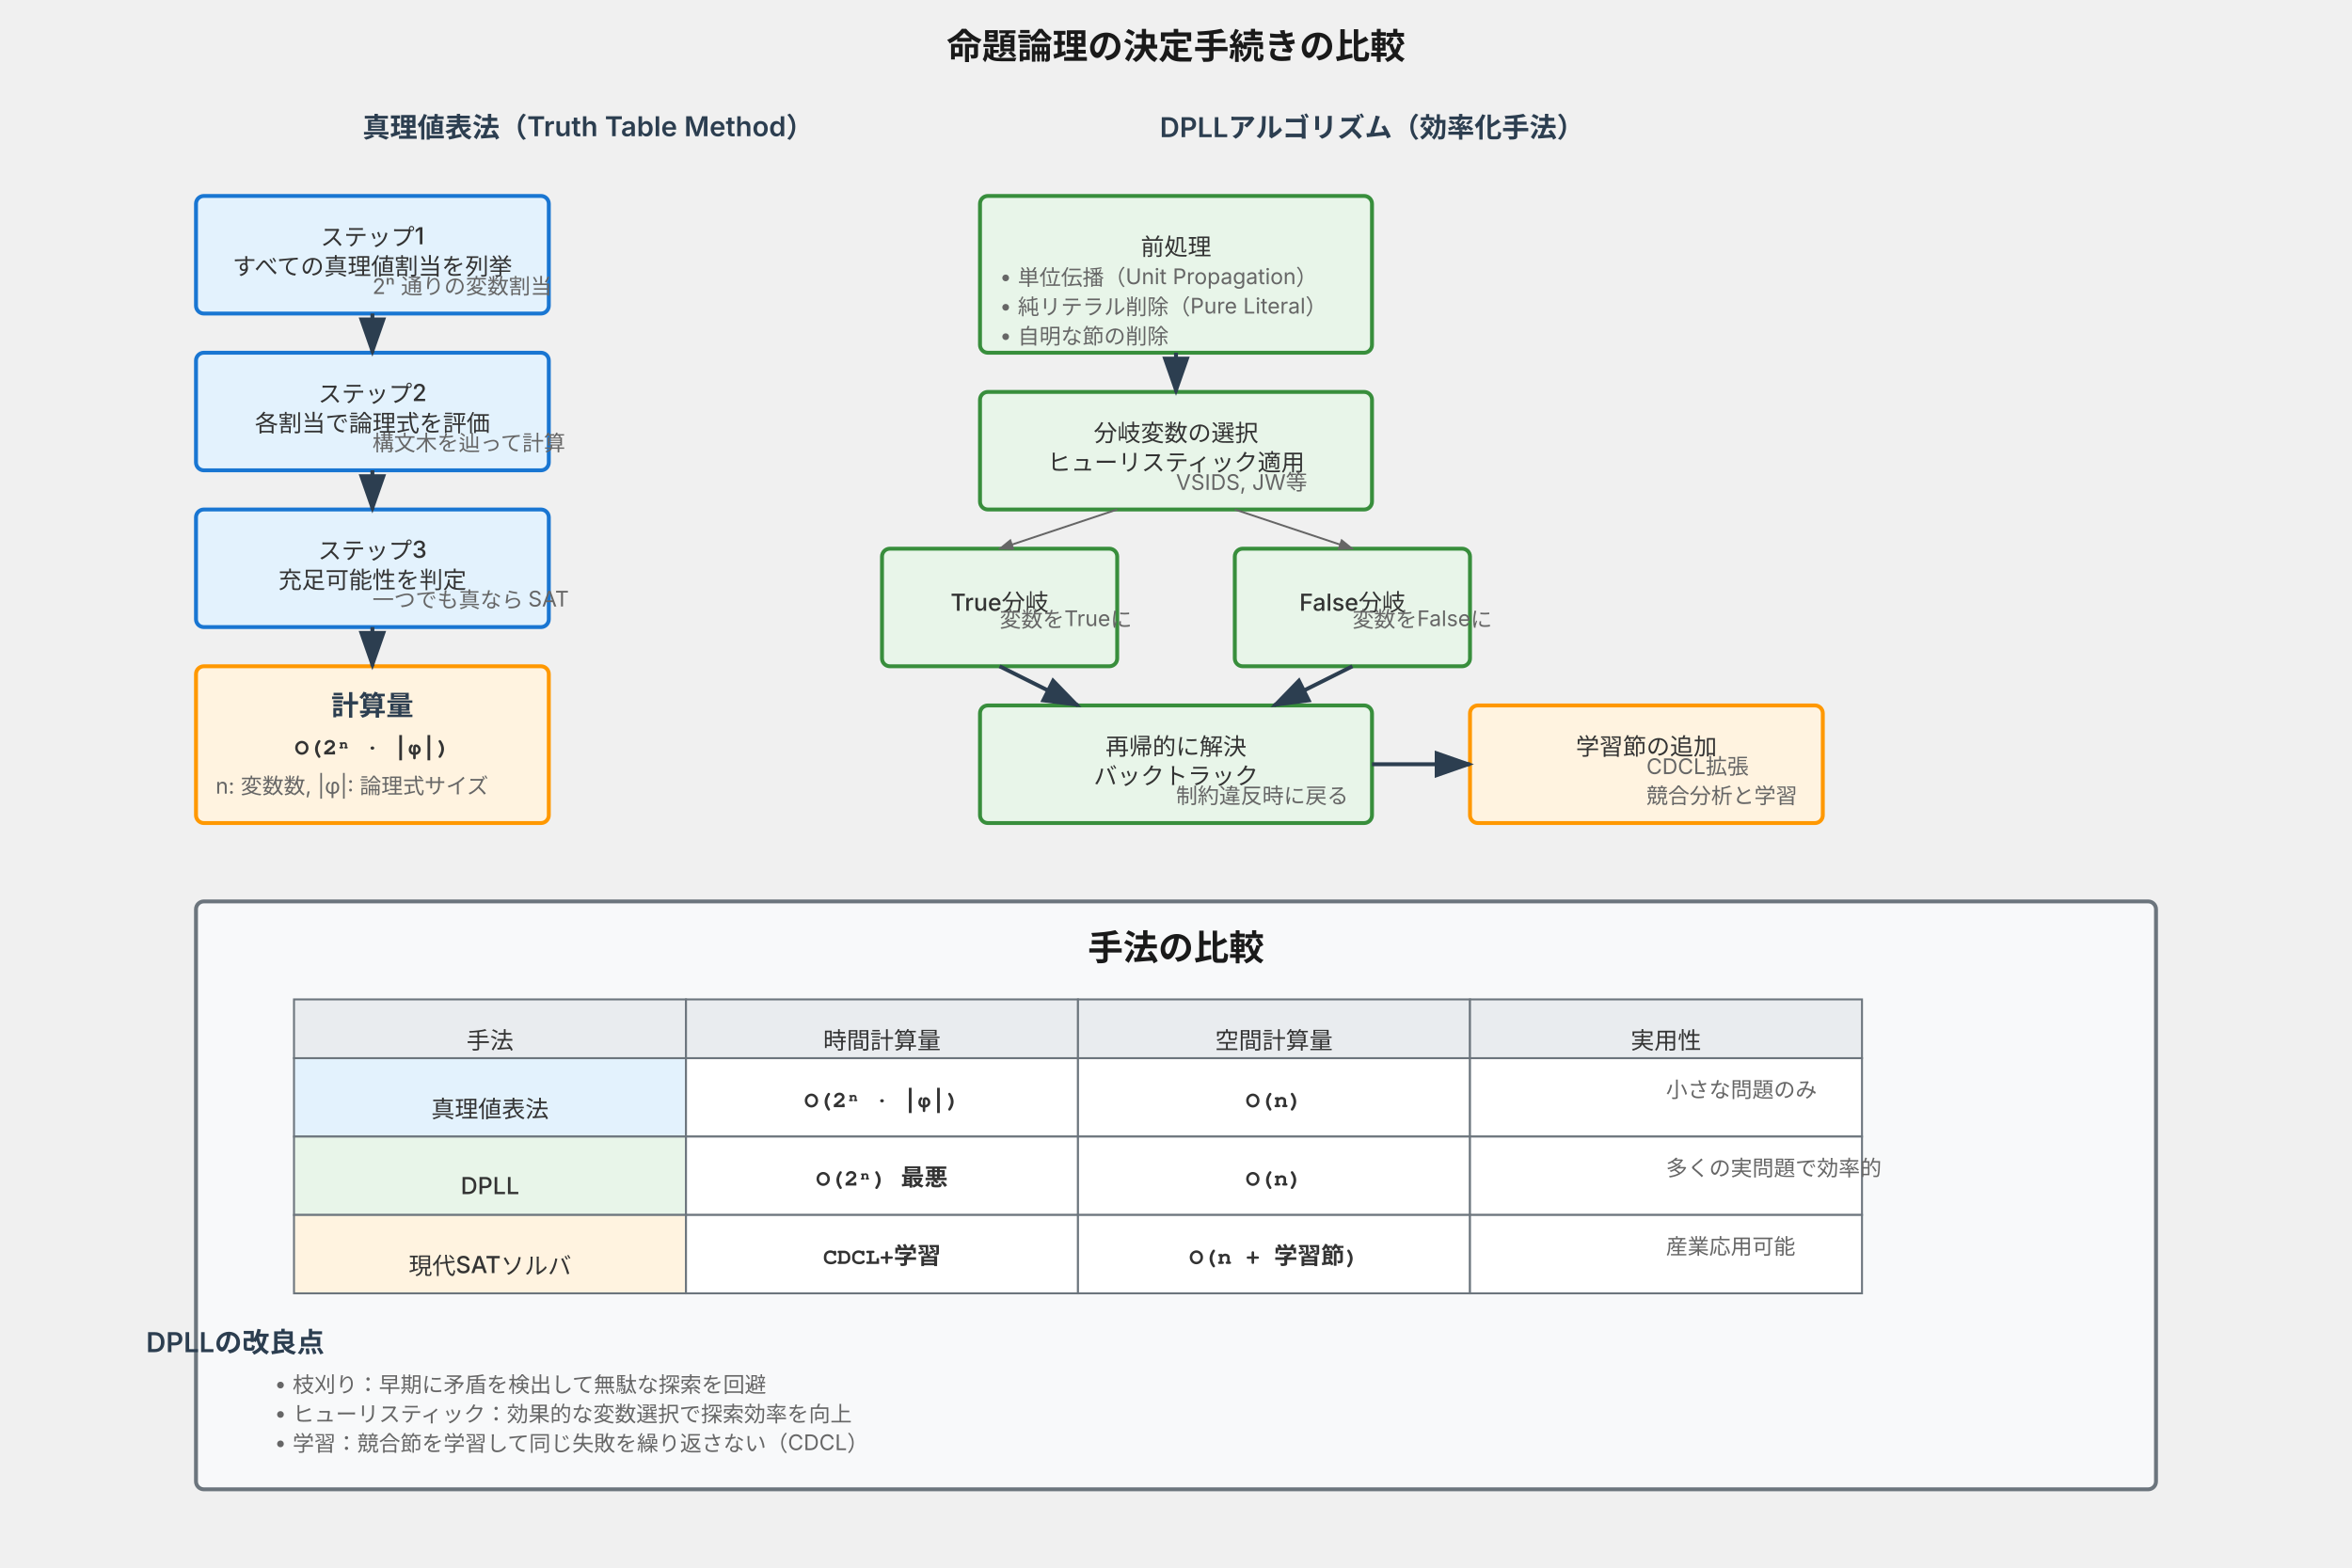
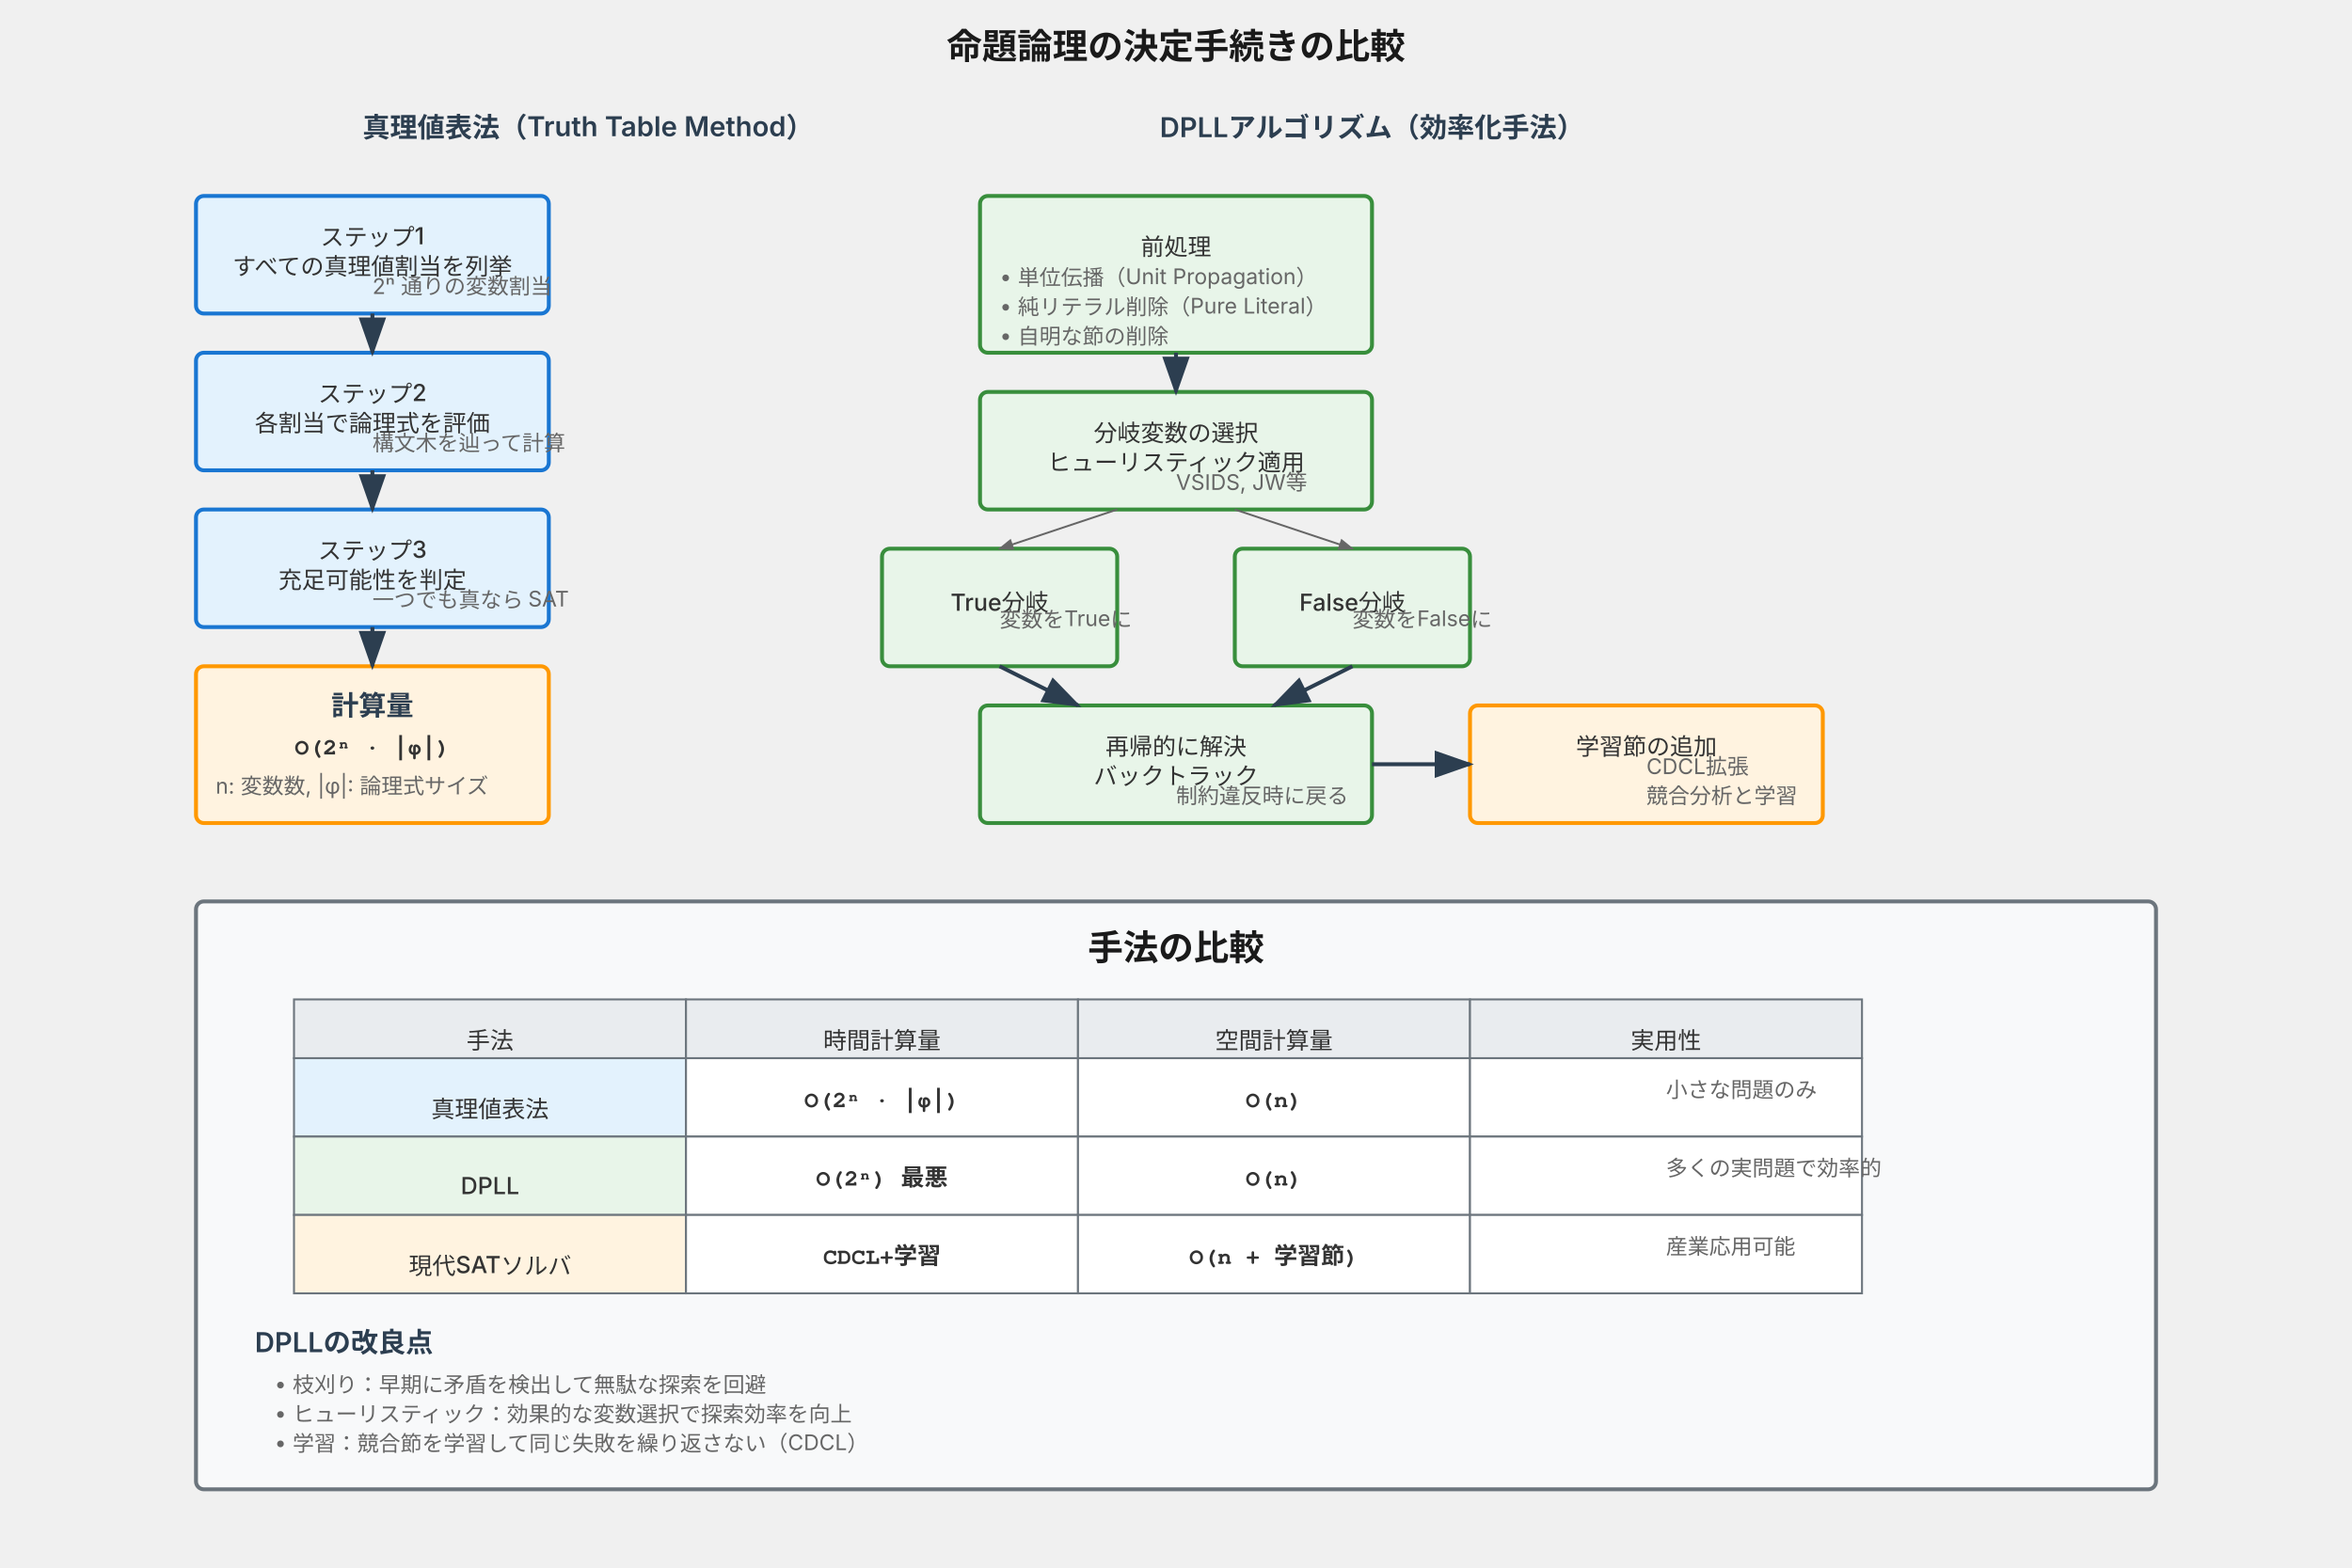
<svg xmlns="http://www.w3.org/2000/svg" viewBox="0 0 1200 800">
  <defs>
    <style>
      .truth-table { fill: #e3f2fd; stroke: #1976d2; stroke-width: 2px; }
      .dpll-algorithm { fill: #e8f5e9; stroke: #388e3c; stroke-width: 2px; }
      .complexity-box { fill: #fff3e0; stroke: #ff9800; stroke-width: 2px; }
      
      .procedure-box { 
        rx: 4px; 
        ry: 4px; 
        font-family: Inter, Helvetica, sans-serif;
      }
      
      .title { 
        font-family: Inter, Helvetica, sans-serif;
        font-size: 18px; 
        font-weight: 600; 
        text-anchor: middle; 
        fill: #1a1a1a;
      }
      
      .subtitle { 
        font-family: Inter, Helvetica, sans-serif;
        font-size: 14px; 
        font-weight: 600; 
        text-anchor: middle; 
        fill: #2c3e50;
      }
      
      .step-label { 
        font-family: Inter, Helvetica, sans-serif;
        font-size: 12px; 
        font-weight: 500; 
        text-anchor: middle; 
        dominant-baseline: central;
        fill: #333;
      }
      
      .description { 
        font-family: Inter, Helvetica, sans-serif;
        font-size: 11px; 
        font-weight: 400; 
        text-anchor: start; 
        fill: #666;
      }
      
      .complexity-text { 
        font-family: Courier, monospace;
        font-size: 12px; 
        font-weight: 600; 
        text-anchor: middle; 
        fill: #333;
      }
      
      .arrow {
        stroke: #2c3e50;
        stroke-width: 2px;
        fill: none;
        marker-end: url(#arrowhead);
      }
      
      .branch-arrow {
        stroke: #666;
        stroke-width: 1px;
        fill: none;
        marker-end: url(#branch-arrowhead);
      }
    </style>
    <marker id="arrowhead" markerWidth="10" markerHeight="7" refX="9" refY="3.5" orient="auto">
      <polygon points="0 0, 10 3.5, 0 7" fill="#2c3e50" />
    </marker>
    <marker id="branch-arrowhead" markerWidth="8" markerHeight="6" refX="7" refY="3" orient="auto">
      <polygon points="0 0, 8 3, 0 6" fill="#666" />
    </marker>
  </defs>
  <text x="600" y="30" class="title">命題論理の決定手続きの比較</text>
  <g id="truth-table-method">
    <text x="300" y="70" class="subtitle">真理値表法（Truth Table Method）</text>
    <rect x="100" y="100" width="180" height="60" class="procedure-box truth-table" />
    <text x="190" y="120" class="step-label">ステップ1</text>
    <text x="190" y="135" class="step-label">すべての真理値割当を列挙</text>
    <text x="190" y="150" class="description">2ⁿ 通りの変数割当</text>
    <rect x="100" y="180" width="180" height="60" class="procedure-box truth-table" />
    <text x="190" y="200" class="step-label">ステップ2</text>
    <text x="190" y="215" class="step-label">各割当で論理式を評価</text>
    <text x="190" y="230" class="description">構文木を辿って計算</text>
    <rect x="100" y="260" width="180" height="60" class="procedure-box truth-table" />
    <text x="190" y="280" class="step-label">ステップ3</text>
    <text x="190" y="295" class="step-label">充足可能性を判定</text>
    <text x="190" y="310" class="description">一つでも真なら SAT</text>
    <rect x="100" y="340" width="180" height="80" class="procedure-box complexity-box" />
    <text x="190" y="365" class="subtitle">計算量</text>
    <text x="190" y="385" class="complexity-text">O(2ⁿ · |φ|)</text>
    <text x="110" y="405" class="description">n: 変数数, |φ|: 論理式サイズ</text>
    <path d="M 190 160 L 190 180" class="arrow" />
    <path d="M 190 240 L 190 260" class="arrow" />
    <path d="M 190 320 L 190 340" class="arrow" />
  </g>
  <g id="dpll-algorithm">
    <text x="700" y="70" class="subtitle">DPLLアルゴリズム（効率化手法）</text>
    <rect x="500" y="100" width="200" height="80" class="procedure-box dpll-algorithm" />
    <text x="600" y="125" class="step-label">前処理</text>
    <text x="510" y="145" class="description">• 単位伝播（Unit Propagation）</text>
    <text x="510" y="160" class="description">• 純リテラル削除（Pure Literal）</text>
    <text x="510" y="175" class="description">• 自明な節の削除</text>
    <rect x="500" y="200" width="200" height="60" class="procedure-box dpll-algorithm" />
    <text x="600" y="220" class="step-label">分岐変数の選択</text>
    <text x="600" y="235" class="step-label">ヒューリスティック適用</text>
    <text x="600" y="250" class="description">VSIDS, JW等</text>
    <rect x="450" y="280" width="120" height="60" class="procedure-box dpll-algorithm" />
    <text x="510" y="305" class="step-label">True分岐</text>
    <text x="510" y="320" class="description">変数をTrueに</text>
    <rect x="630" y="280" width="120" height="60" class="procedure-box dpll-algorithm" />
    <text x="690" y="305" class="step-label">False分岐</text>
    <text x="690" y="320" class="description">変数をFalseに</text>
    <rect x="500" y="360" width="200" height="60" class="procedure-box dpll-algorithm" />
    <text x="600" y="380" class="step-label">再帰的に解決</text>
    <text x="600" y="395" class="step-label">バックトラック</text>
    <text x="600" y="410" class="description">制約違反時に戻る</text>
    <rect x="750" y="360" width="180" height="60" class="procedure-box complexity-box" />
    <text x="840" y="380" class="step-label">学習節の追加</text>
    <text x="840" y="395" class="description">CDCL拡張</text>
    <text x="840" y="410" class="description">競合分析と学習</text>
    <path d="M 600 180 L 600 200" class="arrow" />
    <path d="M 570 260 L 510 280" class="branch-arrow" />
    <path d="M 630 260 L 690 280" class="branch-arrow" />
    <path d="M 510 340 L 550 360" class="arrow" />
    <path d="M 690 340 L 650 360" class="arrow" />
    <path d="M 700 390 L 750 390" class="arrow" />
  </g>
  <rect x="100" y="460" width="1000" height="300" style="fill: #f8f9fa; stroke: #6c757d; stroke-width: 2px; rx: 4px;" />
  <text x="600" y="490" class="title">手法の比較</text>
  <rect x="150" y="510" width="200" height="30" fill="#e9ecef" stroke="#6c757d" stroke-width="1px" />
  <rect x="350" y="510" width="200" height="30" fill="#e9ecef" stroke="#6c757d" stroke-width="1px" />
  <rect x="550" y="510" width="200" height="30" fill="#e9ecef" stroke="#6c757d" stroke-width="1px" />
  <rect x="750" y="510" width="200" height="30" fill="#e9ecef" stroke="#6c757d" stroke-width="1px" />
  <text x="250" y="530" class="step-label">手法</text>
  <text x="450" y="530" class="step-label">時間計算量</text>
  <text x="650" y="530" class="step-label">空間計算量</text>
  <text x="850" y="530" class="step-label">実用性</text>
  <rect x="150" y="540" width="200" height="40" fill="#e3f2fd" stroke="#6c757d" stroke-width="1px" />
  <rect x="350" y="540" width="200" height="40" fill="white" stroke="#6c757d" stroke-width="1px" />
  <rect x="550" y="540" width="200" height="40" fill="white" stroke="#6c757d" stroke-width="1px" />
  <rect x="750" y="540" width="200" height="40" fill="white" stroke="#6c757d" stroke-width="1px" />
  <text x="250" y="565" class="step-label">真理値表法</text>
  <text x="450" y="565" class="complexity-text">O(2ⁿ · |φ|)</text>
  <text x="650" y="565" class="complexity-text">O(n)</text>
  <text x="850" y="560" class="description">小さな問題のみ</text>
  <rect x="150" y="580" width="200" height="40" fill="#e8f5e9" stroke="#6c757d" stroke-width="1px" />
  <rect x="350" y="580" width="200" height="40" fill="white" stroke="#6c757d" stroke-width="1px" />
  <rect x="550" y="580" width="200" height="40" fill="white" stroke="#6c757d" stroke-width="1px" />
  <rect x="750" y="580" width="200" height="40" fill="white" stroke="#6c757d" stroke-width="1px" />
  <text x="250" y="605" class="step-label">DPLL</text>
  <text x="450" y="605" class="complexity-text">O(2ⁿ) 最悪</text>
  <text x="650" y="605" class="complexity-text">O(n)</text>
  <text x="850" y="600" class="description">多くの実問題で効率的</text>
  <rect x="150" y="620" width="200" height="40" fill="#fff3e0" stroke="#6c757d" stroke-width="1px" />
  <rect x="350" y="620" width="200" height="40" fill="white" stroke="#6c757d" stroke-width="1px" />
  <rect x="550" y="620" width="200" height="40" fill="white" stroke="#6c757d" stroke-width="1px" />
  <rect x="750" y="620" width="200" height="40" fill="white" stroke="#6c757d" stroke-width="1px" />
  <text x="250" y="645" class="step-label">現代SATソルバ</text>
  <text x="450" y="645" class="complexity-text">CDCL+学習</text>
  <text x="650" y="645" class="complexity-text">O(n + 学習節)</text>
  <text x="850" y="640" class="description">産業応用可能</text>
-   <text x="120" y="690" class="subtitle">DPLLの改良点</text>
+   <text x="130" y="690" class="subtitle" style="text-anchor:start">DPLLの改良点</text>
  <text x="140" y="710" class="description">• 枝刈り：早期に矛盾を検出して無駄な探索を回避</text>
  <text x="140" y="725" class="description">• ヒューリスティック：効果的な変数選択で探索効率を向上</text>
  <text x="140" y="740" class="description">• 学習：競合節を学習して同じ失敗を繰り返さない（CDCL）</text>
</svg>
